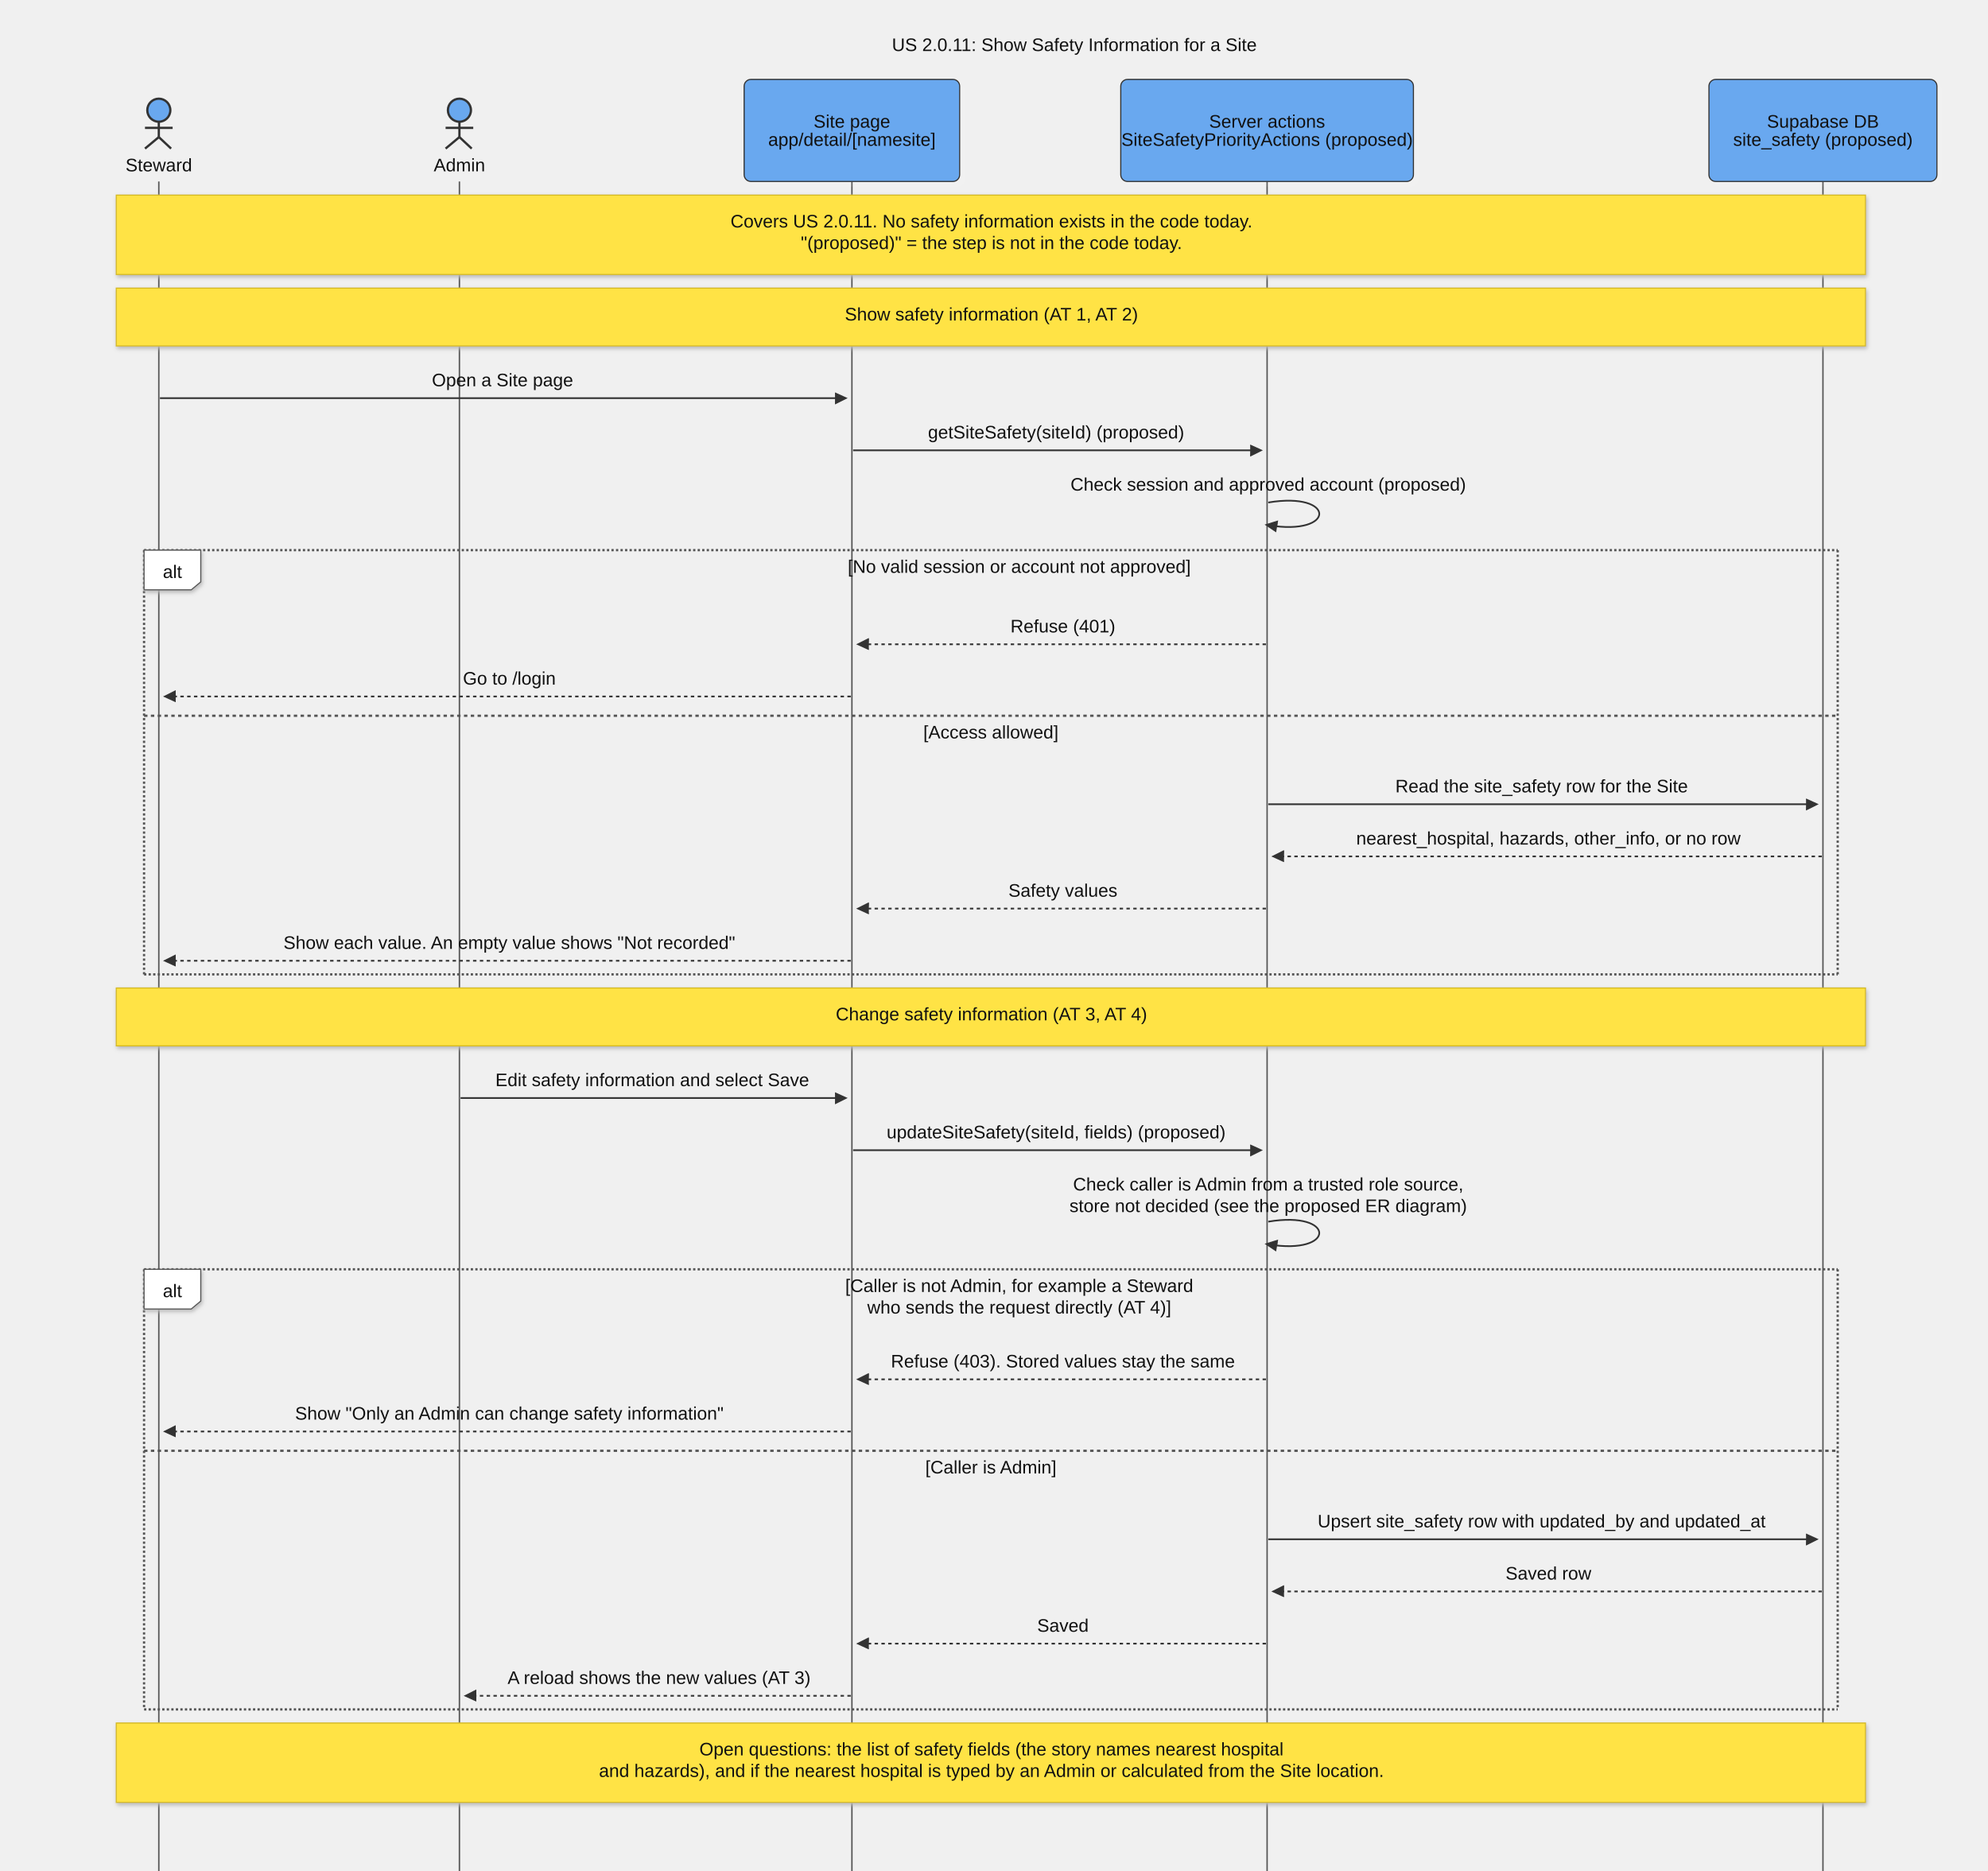
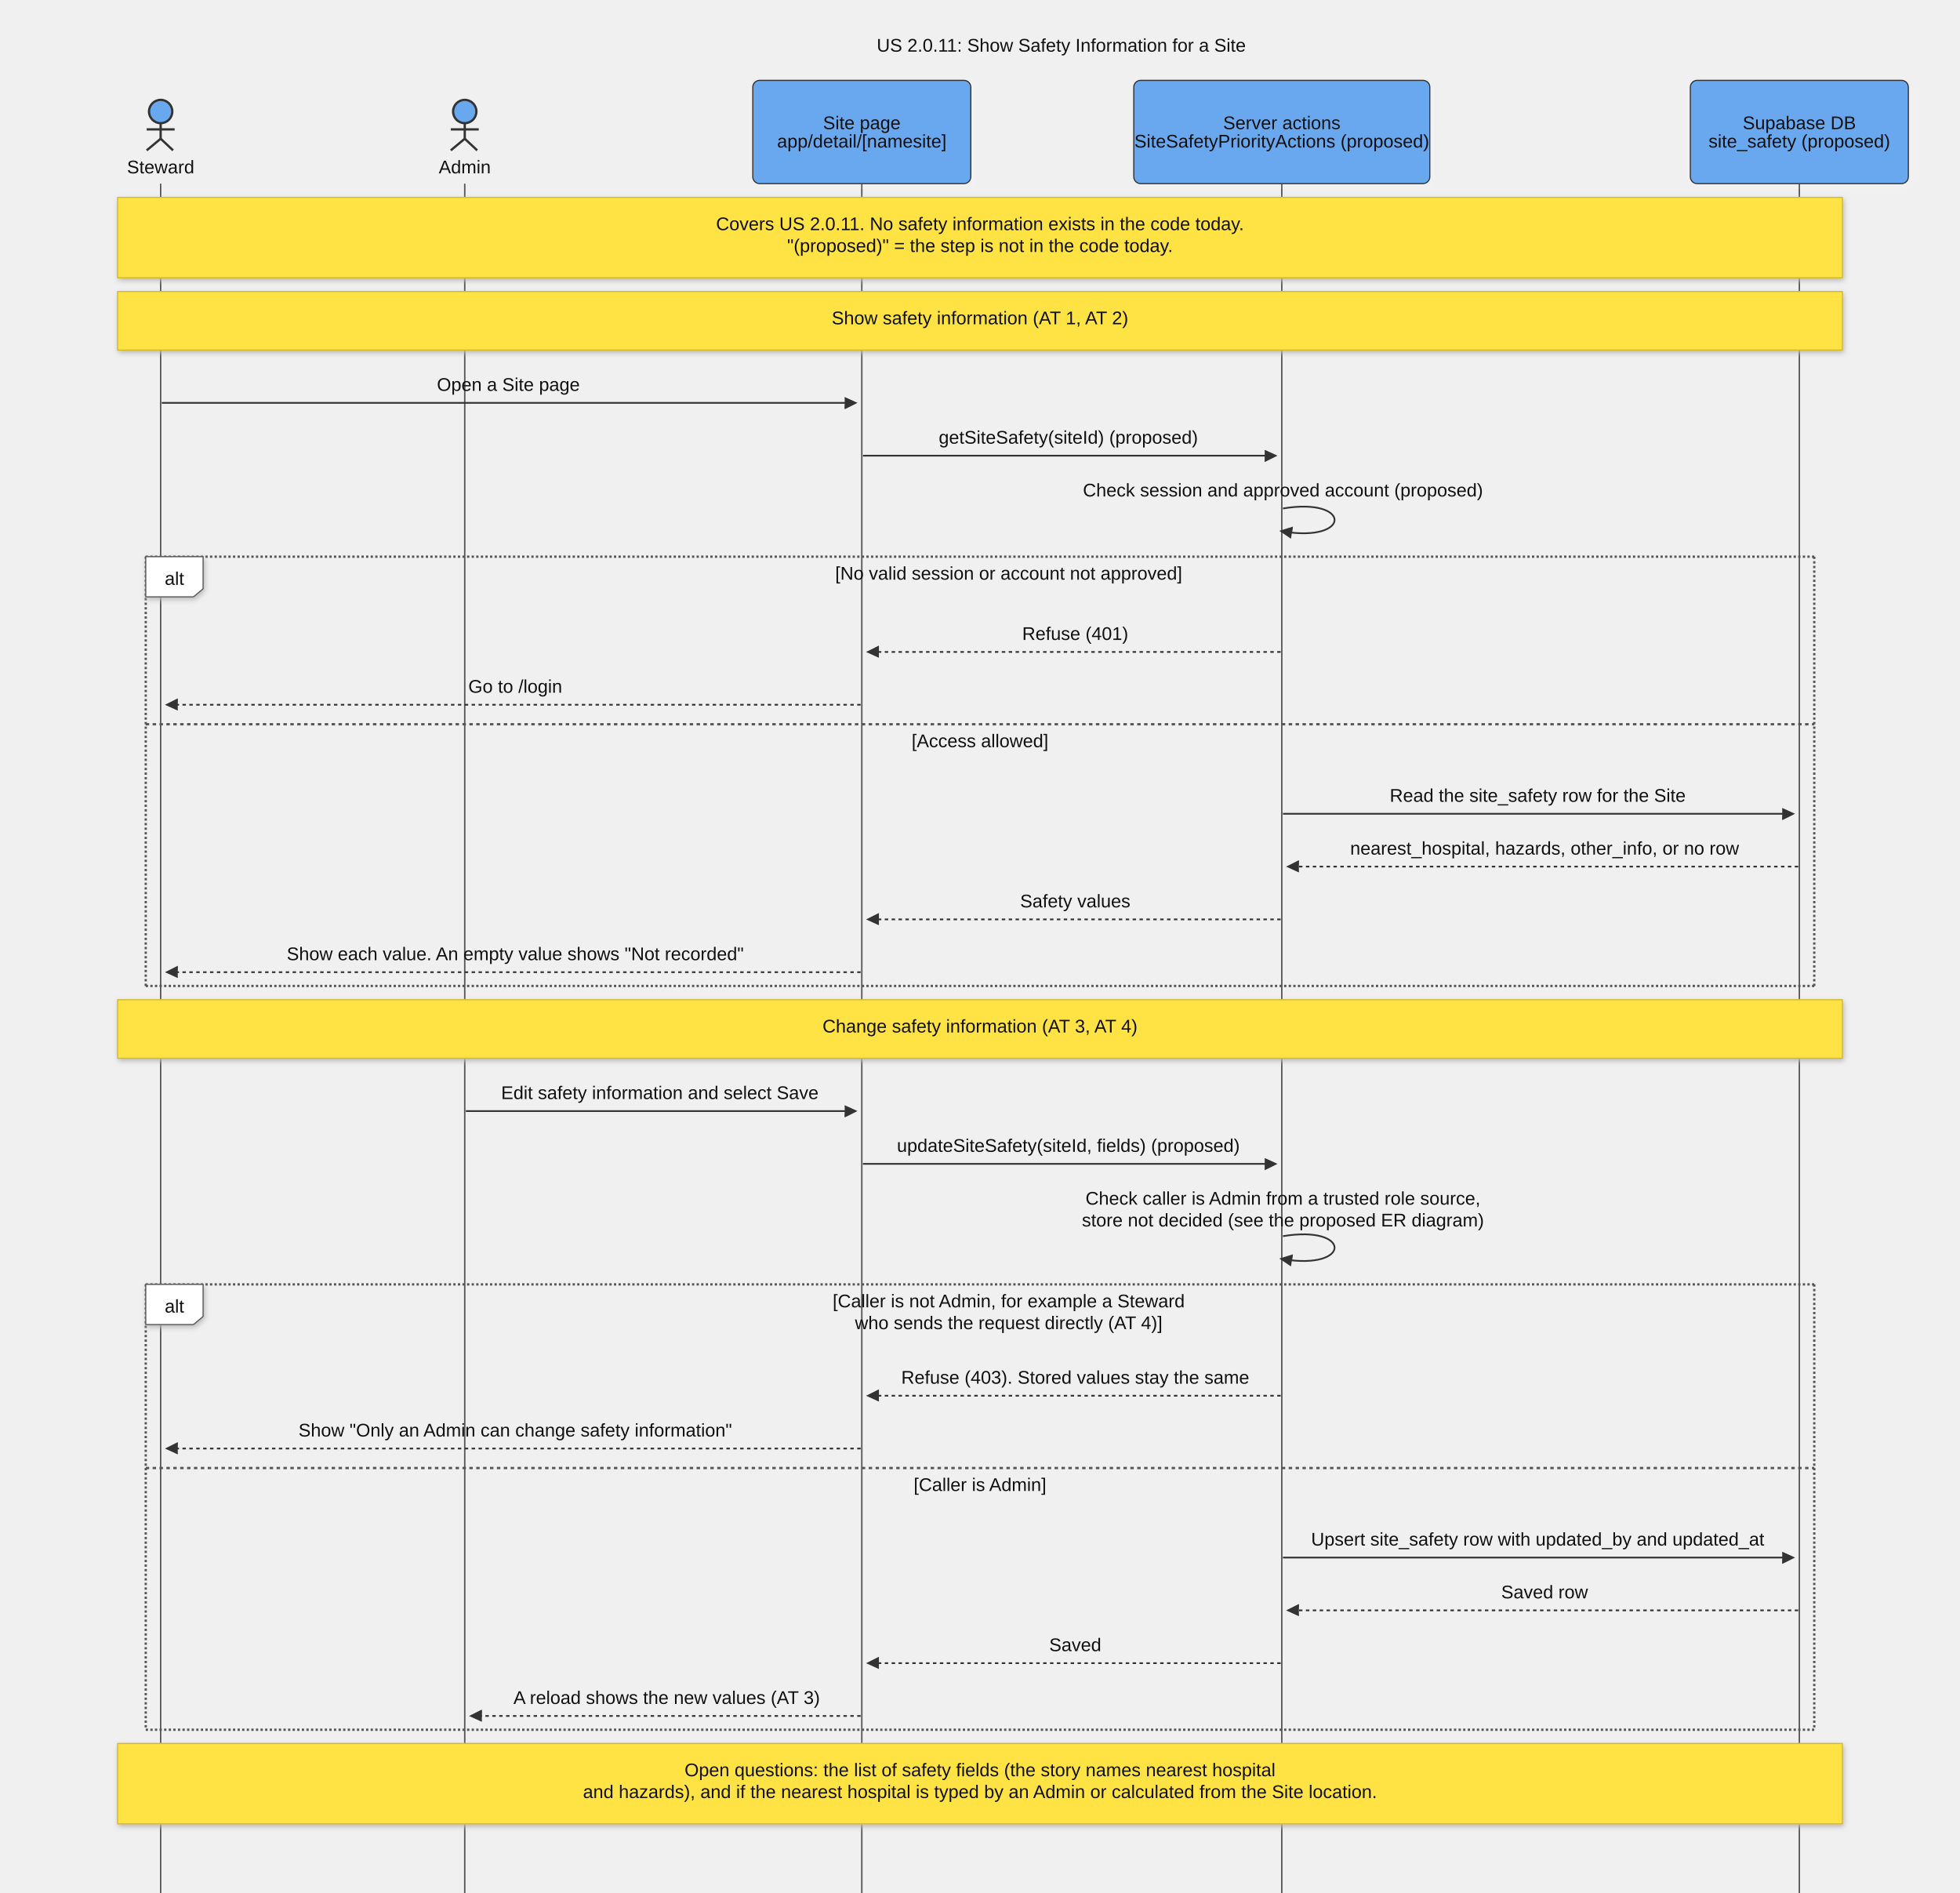
- <svg xmlns="http://www.w3.org/2000/svg" id="my-svg" width="100%" style="max-width: 1752.5px; background-color: white;" viewBox="-45 -70 1752.5 1649" role="graphics-document document" aria-roledescription="sequence">
-   <g>
-     <line id="actor4" x1="1562" y1="90" x2="1562" y2="2000" class="actor-line 200" stroke-width="0.5px" stroke="#999" name="DB" data-et="life-line" data-id="DB" />
+ <svg xmlns="http://www.w3.org/2000/svg" id="my-svg" width="100%" style="max-width: 1708px; background-color: white;" viewBox="-45 -70 1708 1649" role="graphics-document document" aria-roledescription="sequence">
+   <g>
+     <line id="actor4" x1="1523" y1="90" x2="1523" y2="2000" class="actor-line 200" stroke-width="0.5px" stroke="#999" name="DB" data-et="life-line" data-id="DB" />
    <g id="root-4" data-look="neo" data-et="participant" data-type="participant" data-id="DB">
-       <rect x="1461.5" y="0" fill="#eaeaea" stroke="#666" width="201" height="90" name="DB" rx="6" ry="6" class="actor actor-top" data-look="neo" filter="url(#my-svg-drop-shadow)" />
-       <text x="1562" y="45" dominant-baseline="central" alignment-baseline="central" class="actor actor-box" style="text-anchor: middle; font-size: 16px; font-weight: 400;">
-         <tspan x="1562" dy="-8">Supabase DB</tspan>
-       </text>
-       <text x="1562" y="45" dominant-baseline="central" alignment-baseline="central" class="actor actor-box" style="text-anchor: middle; font-size: 16px; font-weight: 400;">
-         <tspan x="1562" dy="8">site_safety (proposed)</tspan>
+       <rect x="1428" y="0" fill="#eaeaea" stroke="#666" width="190" height="90" name="DB" rx="6" ry="6" class="actor actor-top" data-look="neo" filter="url(#my-svg-drop-shadow)" />
+       <text x="1523" y="45" dominant-baseline="central" alignment-baseline="central" class="actor actor-box" style="text-anchor: middle; font-size: 16px; font-weight: 400;">
+         <tspan x="1523" dy="-8">Supabase DB</tspan>
+       </text>
+       <text x="1523" y="45" dominant-baseline="central" alignment-baseline="central" class="actor actor-box" style="text-anchor: middle; font-size: 16px; font-weight: 400;">
+         <tspan x="1523" dy="8">site_safety (proposed)</tspan>
      </text>
    </g>
  </g>
  <g>
    <line id="actor3" x1="1072" y1="90" x2="1072" y2="2000" class="actor-line 200" stroke-width="0.5px" stroke="#999" name="Server" data-et="life-line" data-id="Server" />
    <g id="root-3" data-look="neo" data-et="participant" data-type="participant" data-id="Server">
      <rect x="943" y="0" fill="#eaeaea" stroke="#666" width="258" height="90" name="Server" rx="6" ry="6" class="actor actor-top" data-look="neo" filter="url(#my-svg-drop-shadow)" />
      <text x="1072" y="45" dominant-baseline="central" alignment-baseline="central" class="actor actor-box" style="text-anchor: middle; font-size: 16px; font-weight: 400;">
        <tspan x="1072" dy="-8">Server actions</tspan>
      </text>
      <text x="1072" y="45" dominant-baseline="central" alignment-baseline="central" class="actor actor-box" style="text-anchor: middle; font-size: 16px; font-weight: 400;">
        <tspan x="1072" dy="8">SiteSafetyPriorityActions (proposed)</tspan>
      </text>
    </g>
  </g>
  <g>
    <line id="actor2" x1="706" y1="90" x2="706" y2="2000" class="actor-line 200" stroke-width="0.5px" stroke="#999" name="Page" data-et="life-line" data-id="Page" />
    <g id="root-2" data-look="neo" data-et="participant" data-type="participant" data-id="Page">
      <rect x="611" y="0" fill="#eaeaea" stroke="#666" width="190" height="90" name="Page" rx="6" ry="6" class="actor actor-top" data-look="neo" filter="url(#my-svg-drop-shadow)" />
      <text x="706" y="45" dominant-baseline="central" alignment-baseline="central" class="actor actor-box" style="text-anchor: middle; font-size: 16px; font-weight: 400;">
        <tspan x="706" dy="-8">Site page</tspan>
      </text>
      <text x="706" y="45" dominant-baseline="central" alignment-baseline="central" class="actor actor-box" style="text-anchor: middle; font-size: 16px; font-weight: 400;">
        <tspan x="706" dy="8">app/detail/[namesite]</tspan>
      </text>
    </g>
  </g>
  <g>
    <line id="actor1" x1="360" y1="90" x2="360" y2="2000" class="actor-line 200" stroke-width="0.5px" stroke="#999" name="Admin" data-et="life-line" data-id="Admin" />
  </g>
  <g>
    <line id="actor0" x1="95" y1="90" x2="95" y2="2000" class="actor-line 200" stroke-width="0.5px" stroke="#999" name="Steward" data-et="life-line" data-id="Steward" />
  </g>
  <style>#my-svg{font-family:"trebuchet ms",verdana,arial,sans-serif;font-size:16px;fill:#111111;}@keyframes edge-animation-frame{from{stroke-dashoffset:0;}}@keyframes dash{to{stroke-dashoffset:0;}}#my-svg .edge-animation-slow{stroke-dasharray:9,5!important;stroke-dashoffset:900;animation:dash 50s linear infinite;stroke-linecap:round;}#my-svg .edge-animation-fast{stroke-dasharray:9,5!important;stroke-dashoffset:900;animation:dash 20s linear infinite;stroke-linecap:round;}#my-svg .error-icon{fill:hsl(31.791, 80.723%, 72.451%);}#my-svg .error-text{fill:rgb(13.542, 66.864, 126.958);stroke:rgb(13.542, 66.864, 126.958);}#my-svg .edge-thickness-normal{stroke-width:1px;}#my-svg .edge-thickness-thick{stroke-width:3.5px;}#my-svg .edge-pattern-solid{stroke-dasharray:0;}#my-svg .edge-thickness-invisible{stroke-width:0;fill:none;}#my-svg .edge-pattern-dashed{stroke-dasharray:3;}#my-svg .edge-pattern-dotted{stroke-dasharray:2;}#my-svg .marker{fill:#000000;stroke:#000000;}#my-svg .marker.cross{stroke:#000000;}#my-svg svg{font-family:"trebuchet ms",verdana,arial,sans-serif;font-size:16px;}#my-svg p{margin:0;}#my-svg .actor{stroke:#333333;fill:#69a8ef;stroke-width:1;}#my-svg rect.actor.outer-path[data-look="neo"]{filter:drop-shadow( 1px 2px 2px rgba(185,185,185,1));}#my-svg rect.note[data-look="neo"]{stroke:#d4ba24;fill:#ffe344;filter:drop-shadow( 1px 2px 2px rgba(185,185,185,1));}#my-svg text.actor&gt;tspan{fill:#111111;stroke:none;}#my-svg .actor-line{stroke:#555555;}#my-svg .innerArc{stroke-width:1.5;stroke-dasharray:none;}#my-svg .messageLine0{stroke-width:1.5;stroke-dasharray:none;stroke:#333333;}#my-svg .messageLine1{stroke-width:1.5;stroke-dasharray:2,2;stroke:#333333;}#my-svg [id$="-arrowhead"] path{fill:#333333;stroke:#333333;}#my-svg .sequenceNumber{fill:#ffffff;}#my-svg [id$="-sequencenumber"]{fill:#333333;}#my-svg [id$="-crosshead"] path{fill:#333333;stroke:#333333;}#my-svg .messageText{fill:#111111;stroke:none;}#my-svg .labelBox{stroke:#555555;fill:#ffffff;filter:drop-shadow( 1px 2px 2px rgba(185,185,185,1));}#my-svg .labelText,#my-svg .labelText&gt;tspan{fill:#111111;stroke:none;}#my-svg .loopText,#my-svg .loopText&gt;tspan{fill:#111111;stroke:none;}#my-svg .sectionTitle,#my-svg .sectionTitle&gt;tspan{fill:#111111;stroke:none;}#my-svg .loopLine{stroke-width:2px;stroke-dasharray:2,2;stroke:#555555;fill:#555555;}#my-svg .note{stroke:#d4ba24;fill:#ffe344;}#my-svg .noteText,#my-svg .noteText&gt;tspan{fill:#111111;stroke:none;}#my-svg .activation0{fill:#cdd3db;stroke:#cdd3db;}#my-svg .activation1{fill:#cdd3db;stroke:#cdd3db;}#my-svg .activation2{fill:#cdd3db;stroke:#cdd3db;}#my-svg .actorPopupMenu{position:absolute;}#my-svg .actorPopupMenuPanel{position:absolute;fill:#69a8ef;box-shadow:0px 8px 16px 0px rgba(0,0,0,0.2);filter:drop-shadow(3px 5px 2px rgb(0 0 0 / 0.4));}#my-svg .actor-man circle,#my-svg line{fill:#69a8ef;stroke-width:2px;}#my-svg g rect.rect{filter:drop-shadow( 1px 2px 2px rgba(185,185,185,1));stroke:#333333;}#my-svg .node .neo-node{stroke:#333333;}#my-svg [data-look="neo"].node rect,#my-svg [data-look="neo"].cluster rect,#my-svg [data-look="neo"].node polygon{stroke:url(#my-svg-gradient);filter:drop-shadow( 1px 2px 2px rgba(185,185,185,1));}#my-svg [data-look="neo"].swimlane.cluster rect{filter:none;}#my-svg [data-look="neo"].node path{stroke:url(#my-svg-gradient);stroke-width:1px;}#my-svg [data-look="neo"].node .outer-path{filter:drop-shadow( 1px 2px 2px rgba(185,185,185,1));}#my-svg [data-look="neo"].node .neo-line path{stroke:#333333;filter:none;}#my-svg [data-look="neo"].node circle{stroke:url(#my-svg-gradient);filter:drop-shadow( 1px 2px 2px rgba(185,185,185,1));}#my-svg [data-look="neo"].node circle .state-start{fill:#000000;}#my-svg [data-look="neo"].icon-shape .icon{fill:url(#my-svg-gradient);filter:drop-shadow( 1px 2px 2px rgba(185,185,185,1));}#my-svg [data-look="neo"].icon-shape .icon-neo path{stroke:url(#my-svg-gradient);filter:drop-shadow( 1px 2px 2px rgba(185,185,185,1));}#my-svg .actor-line{stroke-dasharray:10,10!important;stroke-width:1.25px!important;}#my-svg :root{--mermaid-font-family:"trebuchet ms",verdana,arial,sans-serif;}</style>
  <g />
  <defs>
    <symbol id="my-svg-computer" width="24" height="24">
      <path transform="scale(.5)" d="M2 2v13h20v-13h-20zm18 11h-16v-9h16v9zm-10.228 6l.466-1h3.524l.467 1h-4.457zm14.228 3h-24l2-6h2.104l-1.33 4h18.45l-1.297-4h2.073l2 6zm-5-10h-14v-7h14v7z" />
    </symbol>
  </defs>
  <defs>
    <symbol id="my-svg-database" fill-rule="evenodd" clip-rule="evenodd">
      <path transform="scale(.5)" d="M12.258.001l.256.004.255.005.253.008.251.01.249.012.247.015.246.016.242.019.241.02.239.023.236.024.233.027.231.028.229.031.225.032.223.034.22.036.217.038.214.04.211.041.208.043.205.045.201.046.198.048.194.05.191.051.187.053.183.054.18.056.175.057.172.059.168.06.163.061.16.063.155.064.15.066.074.033.073.033.071.034.07.034.069.035.068.035.067.035.066.035.064.036.064.036.062.036.06.036.06.037.058.037.058.037.055.038.055.038.053.038.052.038.051.039.05.039.048.039.047.039.045.04.044.04.043.04.041.04.04.041.039.041.037.041.036.041.034.041.033.042.032.042.03.042.029.042.027.042.026.043.024.043.023.043.021.043.02.043.018.044.017.043.015.044.013.044.012.044.011.045.009.044.007.045.006.045.004.045.002.045.001.045v17l-.001.045-.002.045-.004.045-.006.045-.007.045-.009.044-.011.045-.012.044-.013.044-.015.044-.017.043-.018.044-.02.043-.021.043-.023.043-.024.043-.026.043-.027.042-.029.042-.03.042-.032.042-.033.042-.034.041-.036.041-.037.041-.039.041-.04.041-.041.04-.043.04-.044.04-.045.04-.047.039-.048.039-.05.039-.051.039-.052.038-.053.038-.055.038-.055.038-.058.037-.058.037-.06.037-.06.036-.062.036-.064.036-.064.036-.066.035-.067.035-.068.035-.069.035-.07.034-.071.034-.073.033-.074.033-.15.066-.155.064-.16.063-.163.061-.168.06-.172.059-.175.057-.18.056-.183.054-.187.053-.191.051-.194.05-.198.048-.201.046-.205.045-.208.043-.211.041-.214.04-.217.038-.22.036-.223.034-.225.032-.229.031-.231.028-.233.027-.236.024-.239.023-.241.02-.242.019-.246.016-.247.015-.249.012-.251.01-.253.008-.255.005-.256.004-.258.001-.258-.001-.256-.004-.255-.005-.253-.008-.251-.01-.249-.012-.247-.015-.245-.016-.243-.019-.241-.02-.238-.023-.236-.024-.234-.027-.231-.028-.228-.031-.226-.032-.223-.034-.22-.036-.217-.038-.214-.04-.211-.041-.208-.043-.204-.045-.201-.046-.198-.048-.195-.05-.19-.051-.187-.053-.184-.054-.179-.056-.176-.057-.172-.059-.167-.06-.164-.061-.159-.063-.155-.064-.151-.066-.074-.033-.072-.033-.072-.034-.07-.034-.069-.035-.068-.035-.067-.035-.066-.035-.064-.036-.063-.036-.062-.036-.061-.036-.06-.037-.058-.037-.057-.037-.056-.038-.055-.038-.053-.038-.052-.038-.051-.039-.049-.039-.049-.039-.046-.039-.046-.04-.044-.04-.043-.04-.041-.04-.04-.041-.039-.041-.037-.041-.036-.041-.034-.041-.033-.042-.032-.042-.03-.042-.029-.042-.027-.042-.026-.043-.024-.043-.023-.043-.021-.043-.02-.043-.018-.044-.017-.043-.015-.044-.013-.044-.012-.044-.011-.045-.009-.044-.007-.045-.006-.045-.004-.045-.002-.045-.001-.045v-17l.001-.045.002-.045.004-.045.006-.045.007-.045.009-.044.011-.045.012-.044.013-.044.015-.044.017-.043.018-.044.02-.043.021-.043.023-.043.024-.043.026-.043.027-.042.029-.042.03-.042.032-.042.033-.042.034-.041.036-.041.037-.041.039-.041.04-.041.041-.04.043-.04.044-.04.046-.04.046-.039.049-.039.049-.039.051-.039.052-.038.053-.038.055-.038.056-.038.057-.037.058-.037.06-.037.061-.036.062-.036.063-.036.064-.036.066-.035.067-.035.068-.035.069-.035.07-.034.072-.034.072-.033.074-.033.151-.066.155-.064.159-.063.164-.061.167-.06.172-.059.176-.057.179-.056.184-.054.187-.053.19-.051.195-.05.198-.048.201-.046.204-.045.208-.043.211-.041.214-.04.217-.038.22-.036.223-.034.226-.032.228-.031.231-.028.234-.027.236-.024.238-.023.241-.02.243-.019.245-.016.247-.015.249-.012.251-.01.253-.008.255-.005.256-.004.258-.001.258.001zm-9.258 20.499v.01l.001.021.003.021.004.022.005.021.006.022.007.022.009.023.01.022.011.023.012.023.013.023.015.023.016.024.017.023.018.024.019.024.021.024.022.025.023.024.024.025.052.049.056.05.061.051.066.051.07.051.075.051.079.052.084.052.088.052.092.052.097.052.102.051.105.052.11.052.114.051.119.051.123.051.127.05.131.05.135.05.139.048.144.049.147.047.152.047.155.047.16.045.163.045.167.043.171.043.176.041.178.041.183.039.187.039.19.037.194.035.197.035.202.033.204.031.209.03.212.029.216.027.219.025.222.024.226.021.23.02.233.018.236.016.24.015.243.012.246.01.249.008.253.005.256.004.259.001.26-.001.257-.004.254-.005.25-.008.247-.011.244-.012.241-.014.237-.016.233-.018.231-.021.226-.021.224-.024.22-.026.216-.027.212-.028.21-.031.205-.031.202-.034.198-.034.194-.036.191-.037.187-.039.183-.04.179-.04.175-.042.172-.043.168-.044.163-.045.16-.046.155-.046.152-.047.148-.048.143-.049.139-.049.136-.05.131-.05.126-.05.123-.051.118-.052.114-.051.11-.052.106-.052.101-.052.096-.052.092-.052.088-.053.083-.051.079-.052.074-.052.07-.051.065-.051.06-.051.056-.05.051-.05.023-.024.023-.025.021-.024.02-.024.019-.024.018-.024.017-.024.015-.023.014-.024.013-.023.012-.023.01-.023.01-.022.008-.022.006-.022.006-.022.004-.022.004-.021.001-.021.001-.021v-4.127l-.077.055-.08.053-.083.054-.085.053-.087.052-.09.052-.093.051-.095.05-.097.05-.1.049-.102.049-.105.048-.106.047-.109.047-.111.046-.114.045-.115.045-.118.044-.12.043-.122.042-.124.042-.126.041-.128.04-.13.04-.132.038-.134.038-.135.037-.138.037-.139.035-.142.035-.143.034-.144.033-.147.032-.148.031-.15.03-.151.03-.153.029-.154.027-.156.027-.158.026-.159.025-.161.024-.162.023-.163.022-.165.021-.166.02-.167.019-.169.018-.169.017-.171.016-.173.015-.173.014-.175.013-.175.012-.177.011-.178.01-.179.008-.179.008-.181.006-.182.005-.182.004-.184.003-.184.002h-.37l-.184-.002-.184-.003-.182-.004-.182-.005-.181-.006-.179-.008-.179-.008-.178-.01-.176-.011-.176-.012-.175-.013-.173-.014-.172-.015-.171-.016-.17-.017-.169-.018-.167-.019-.166-.02-.165-.021-.163-.022-.162-.023-.161-.024-.159-.025-.157-.026-.156-.027-.155-.027-.153-.029-.151-.03-.15-.03-.148-.031-.146-.032-.145-.033-.143-.034-.141-.035-.14-.035-.137-.037-.136-.037-.134-.038-.132-.038-.13-.04-.128-.04-.126-.041-.124-.042-.122-.042-.12-.044-.117-.043-.116-.045-.113-.045-.112-.046-.109-.047-.106-.047-.105-.048-.102-.049-.1-.049-.097-.05-.095-.05-.093-.052-.09-.051-.087-.052-.085-.053-.083-.054-.08-.054-.077-.054v4.127zm0-5.654v.011l.001.021.003.021.004.021.005.022.006.022.007.022.009.022.01.022.011.023.012.023.013.023.015.024.016.023.017.024.018.024.019.024.021.024.022.024.023.025.024.024.052.05.056.05.061.05.066.051.07.051.075.052.079.051.084.052.088.052.092.052.097.052.102.052.105.052.11.051.114.051.119.052.123.05.127.051.131.05.135.049.139.049.144.048.147.048.152.047.155.046.16.045.163.045.167.044.171.042.176.042.178.04.183.04.187.038.19.037.194.036.197.034.202.033.204.032.209.03.212.028.216.027.219.025.222.024.226.022.23.02.233.018.236.016.24.014.243.012.246.01.249.008.253.006.256.003.259.001.26-.001.257-.003.254-.006.25-.008.247-.01.244-.012.241-.015.237-.016.233-.018.231-.02.226-.022.224-.024.22-.025.216-.027.212-.029.21-.03.205-.032.202-.033.198-.035.194-.036.191-.037.187-.039.183-.039.179-.041.175-.042.172-.043.168-.044.163-.045.16-.045.155-.047.152-.047.148-.048.143-.048.139-.05.136-.049.131-.05.126-.051.123-.051.118-.051.114-.052.11-.052.106-.052.101-.052.096-.052.092-.052.088-.052.083-.052.079-.052.074-.051.07-.052.065-.051.06-.05.056-.051.051-.049.023-.025.023-.024.021-.025.02-.024.019-.024.018-.024.017-.024.015-.023.014-.023.013-.024.012-.022.01-.023.01-.023.008-.022.006-.022.006-.022.004-.021.004-.022.001-.021.001-.021v-4.139l-.077.054-.08.054-.083.054-.085.052-.087.053-.09.051-.093.051-.095.051-.097.05-.1.049-.102.049-.105.048-.106.047-.109.047-.111.046-.114.045-.115.044-.118.044-.12.044-.122.042-.124.042-.126.041-.128.04-.13.039-.132.039-.134.038-.135.037-.138.036-.139.036-.142.035-.143.033-.144.033-.147.033-.148.031-.15.03-.151.03-.153.028-.154.028-.156.027-.158.026-.159.025-.161.024-.162.023-.163.022-.165.021-.166.02-.167.019-.169.018-.169.017-.171.016-.173.015-.173.014-.175.013-.175.012-.177.011-.178.009-.179.009-.179.007-.181.007-.182.005-.182.004-.184.003-.184.002h-.37l-.184-.002-.184-.003-.182-.004-.182-.005-.181-.007-.179-.007-.179-.009-.178-.009-.176-.011-.176-.012-.175-.013-.173-.014-.172-.015-.171-.016-.17-.017-.169-.018-.167-.019-.166-.02-.165-.021-.163-.022-.162-.023-.161-.024-.159-.025-.157-.026-.156-.027-.155-.028-.153-.028-.151-.03-.15-.03-.148-.031-.146-.033-.145-.033-.143-.033-.141-.035-.14-.036-.137-.036-.136-.037-.134-.038-.132-.039-.13-.039-.128-.04-.126-.041-.124-.042-.122-.043-.12-.043-.117-.044-.116-.044-.113-.046-.112-.046-.109-.046-.106-.047-.105-.048-.102-.049-.1-.049-.097-.05-.095-.051-.093-.051-.09-.051-.087-.053-.085-.052-.083-.054-.08-.054-.077-.054v4.139zm0-5.666v.011l.001.02.003.022.004.021.005.022.006.021.007.022.009.023.01.022.011.023.012.023.013.023.015.023.016.024.017.024.018.023.019.024.021.025.022.024.023.024.024.025.052.05.056.05.061.05.066.051.07.051.075.052.079.051.084.052.088.052.092.052.097.052.102.052.105.051.11.052.114.051.119.051.123.051.127.05.131.05.135.05.139.049.144.048.147.048.152.047.155.046.16.045.163.045.167.043.171.043.176.042.178.04.183.04.187.038.19.037.194.036.197.034.202.033.204.032.209.03.212.028.216.027.219.025.222.024.226.021.23.02.233.018.236.017.24.014.243.012.246.01.249.008.253.006.256.003.259.001.26-.001.257-.003.254-.006.25-.008.247-.01.244-.013.241-.014.237-.016.233-.018.231-.02.226-.022.224-.024.22-.025.216-.027.212-.029.21-.03.205-.032.202-.033.198-.035.194-.036.191-.037.187-.039.183-.039.179-.041.175-.042.172-.043.168-.044.163-.045.16-.045.155-.047.152-.047.148-.048.143-.049.139-.049.136-.049.131-.051.126-.05.123-.051.118-.052.114-.051.11-.052.106-.052.101-.052.096-.052.092-.052.088-.052.083-.052.079-.052.074-.052.07-.051.065-.051.06-.051.056-.05.051-.049.023-.025.023-.025.021-.024.02-.024.019-.024.018-.024.017-.024.015-.023.014-.024.013-.023.012-.023.01-.022.01-.023.008-.022.006-.022.006-.022.004-.022.004-.021.001-.021.001-.021v-4.153l-.077.054-.08.054-.083.053-.085.053-.087.053-.09.051-.093.051-.095.051-.097.05-.1.049-.102.048-.105.048-.106.048-.109.046-.111.046-.114.046-.115.044-.118.044-.12.043-.122.043-.124.042-.126.041-.128.04-.13.039-.132.039-.134.038-.135.037-.138.036-.139.036-.142.034-.143.034-.144.033-.147.032-.148.032-.15.03-.151.03-.153.028-.154.028-.156.027-.158.026-.159.024-.161.024-.162.023-.163.023-.165.021-.166.02-.167.019-.169.018-.169.017-.171.016-.173.015-.173.014-.175.013-.175.012-.177.01-.178.01-.179.009-.179.007-.181.006-.182.006-.182.004-.184.003-.184.001-.185.001-.185-.001-.184-.001-.184-.003-.182-.004-.182-.006-.181-.006-.179-.007-.179-.009-.178-.01-.176-.01-.176-.012-.175-.013-.173-.014-.172-.015-.171-.016-.17-.017-.169-.018-.167-.019-.166-.02-.165-.021-.163-.023-.162-.023-.161-.024-.159-.024-.157-.026-.156-.027-.155-.028-.153-.028-.151-.03-.15-.03-.148-.032-.146-.032-.145-.033-.143-.034-.141-.034-.14-.036-.137-.036-.136-.037-.134-.038-.132-.039-.13-.039-.128-.041-.126-.041-.124-.041-.122-.043-.12-.043-.117-.044-.116-.044-.113-.046-.112-.046-.109-.046-.106-.048-.105-.048-.102-.048-.1-.05-.097-.049-.095-.051-.093-.051-.09-.052-.087-.052-.085-.053-.083-.053-.08-.054-.077-.054v4.153zm8.74-8.179l-.257.004-.254.005-.25.008-.247.011-.244.012-.241.014-.237.016-.233.018-.231.021-.226.022-.224.023-.22.026-.216.027-.212.028-.21.031-.205.032-.202.033-.198.034-.194.036-.191.038-.187.038-.183.04-.179.041-.175.042-.172.043-.168.043-.163.045-.16.046-.155.046-.152.048-.148.048-.143.048-.139.049-.136.05-.131.05-.126.051-.123.051-.118.051-.114.052-.11.052-.106.052-.101.052-.096.052-.092.052-.088.052-.083.052-.079.052-.074.051-.07.052-.065.051-.06.05-.056.05-.051.05-.023.025-.023.024-.021.024-.02.025-.019.024-.018.024-.017.023-.015.024-.014.023-.013.023-.012.023-.01.023-.01.022-.008.022-.006.023-.006.021-.004.022-.004.021-.001.021-.001.021.001.021.001.021.004.021.004.022.006.021.006.023.008.022.01.022.01.023.012.023.013.023.014.023.015.024.017.023.018.024.019.024.02.025.021.024.023.024.023.025.051.05.056.05.06.05.065.051.07.052.074.051.079.052.083.052.088.052.092.052.096.052.101.052.106.052.11.052.114.052.118.051.123.051.126.051.131.05.136.05.139.049.143.048.148.048.152.048.155.046.16.046.163.045.168.043.172.043.175.042.179.041.183.04.187.038.191.038.194.036.198.034.202.033.205.032.21.031.212.028.216.027.22.026.224.023.226.022.231.021.233.018.237.016.241.014.244.012.247.011.25.008.254.005.257.004.26.001.26-.001.257-.004.254-.005.25-.008.247-.011.244-.012.241-.014.237-.016.233-.018.231-.021.226-.022.224-.023.22-.026.216-.027.212-.028.21-.031.205-.032.202-.033.198-.034.194-.036.191-.038.187-.038.183-.04.179-.041.175-.042.172-.043.168-.043.163-.045.16-.046.155-.046.152-.048.148-.048.143-.048.139-.049.136-.05.131-.05.126-.051.123-.051.118-.051.114-.052.11-.052.106-.052.101-.052.096-.052.092-.052.088-.052.083-.052.079-.052.074-.051.07-.052.065-.051.06-.05.056-.05.051-.05.023-.025.023-.024.021-.024.02-.025.019-.024.018-.024.017-.023.015-.024.014-.023.013-.023.012-.023.01-.023.01-.022.008-.022.006-.023.006-.021.004-.022.004-.021.001-.021.001-.021-.001-.021-.001-.021-.004-.021-.004-.022-.006-.021-.006-.023-.008-.022-.01-.022-.01-.023-.012-.023-.013-.023-.014-.023-.015-.024-.017-.023-.018-.024-.019-.024-.02-.025-.021-.024-.023-.024-.023-.025-.051-.05-.056-.05-.06-.05-.065-.051-.07-.052-.074-.051-.079-.052-.083-.052-.088-.052-.092-.052-.096-.052-.101-.052-.106-.052-.11-.052-.114-.052-.118-.051-.123-.051-.126-.051-.131-.05-.136-.05-.139-.049-.143-.048-.148-.048-.152-.048-.155-.046-.16-.046-.163-.045-.168-.043-.172-.043-.175-.042-.179-.041-.183-.04-.187-.038-.191-.038-.194-.036-.198-.034-.202-.033-.205-.032-.21-.031-.212-.028-.216-.027-.22-.026-.224-.023-.226-.022-.231-.021-.233-.018-.237-.016-.241-.014-.244-.012-.247-.011-.25-.008-.254-.005-.257-.004-.26-.001-.26.001z" />
    </symbol>
  </defs>
  <defs>
    <symbol id="my-svg-clock" width="24" height="24">
      <path transform="scale(.5)" d="M12 2c5.514 0 10 4.486 10 10s-4.486 10-10 10-10-4.486-10-10 4.486-10 10-10zm0-2c-6.627 0-12 5.373-12 12s5.373 12 12 12 12-5.373 12-12-5.373-12-12-12zm5.848 12.459c.202.038.202.333.001.372-1.907.361-6.045 1.111-6.547 1.111-.719 0-1.301-.582-1.301-1.301 0-.512.77-5.447 1.125-7.445.034-.192.312-.181.343.014l.985 6.238 5.394 1.011z" />
    </symbol>
  </defs>
  <defs>
    <marker id="my-svg-arrowhead" refX="7.9" refY="5" markerUnits="userSpaceOnUse" markerWidth="12" markerHeight="12" orient="auto-start-reverse">
      <path d="M -1 0 L 10 5 L 0 10 z" />
    </marker>
  </defs>
  <defs>
    <marker id="my-svg-crosshead" markerWidth="15" markerHeight="8" orient="auto" refX="4" refY="4.5">
      <path fill="none" stroke="#000000" stroke-width="1pt" d="M 1,2 L 6,7 M 6,2 L 1,7" style="stroke-dasharray: 0, 0;" />
    </marker>
  </defs>
  <defs>
    <marker id="my-svg-filled-head" refX="15.5" refY="7" markerWidth="20" markerHeight="28" orient="auto">
      <path d="M 18,7 L9,13 L14,7 L9,1 Z" />
    </marker>
  </defs>
  <defs>
    <marker id="my-svg-sequencenumber" refX="15" refY="15" markerWidth="60" markerHeight="40" orient="auto">
      <circle cx="15" cy="15" r="6" />
    </marker>
  </defs>
  <defs>
    <marker id="my-svg-solidTopArrowHead" refX="7.9" refY="7.25" markerUnits="userSpaceOnUse" markerWidth="12" markerHeight="12" orient="auto-start-reverse">
      <path d="M 0 0 L 10 8 L 0 8 z" />
    </marker>
  </defs>
  <defs>
    <marker id="my-svg-solidBottomArrowHead" refX="7.9" refY="0.75" markerUnits="userSpaceOnUse" markerWidth="12" markerHeight="12" orient="auto-start-reverse">
      <path d="M 0 0 L 10 0 L 0 8 z" />
    </marker>
  </defs>
  <defs>
    <marker id="my-svg-stickTopArrowHead" refX="7.5" refY="7" markerUnits="userSpaceOnUse" markerWidth="12" markerHeight="12" orient="auto-start-reverse">
      <path d="M 0 0 L 7 7" stroke="black" stroke-width="1.5" fill="none" />
    </marker>
  </defs>
  <defs>
    <marker id="my-svg-stickBottomArrowHead" refX="7.5" refY="0" markerUnits="userSpaceOnUse" markerWidth="12" markerHeight="12" orient="auto-start-reverse">
      <path d="M 0 7 L 7 0" stroke="black" stroke-width="1.5" fill="none" />
    </marker>
  </defs>
  <defs>
    <filter id="my-svg-drop-shadow" height="130%" width="130%">
      <feDropShadow dx="4" dy="4" stdDeviation="0" flood-opacity="0.06" flood-color="#FFFFFF" />
    </filter>
  </defs>
  <g data-et="note" data-id="i1">
-     <rect x="57.5" y="102" fill="#EDF2AE" stroke="#666" width="1542" height="70" class="note" data-look="neo" />
-     <text x="829" y="110" text-anchor="middle" dominant-baseline="middle" alignment-baseline="middle" class="noteText" dy="1em" style="font-size: 16px; font-weight: 400;">
-       <tspan x="829">Covers US 2.0.11. No safety information exists in the code today.</tspan>
-     </text>
-     <text x="829" y="129" text-anchor="middle" dominant-baseline="middle" alignment-baseline="middle" class="noteText" dy="1em" style="font-size: 16px; font-weight: 400;">
-       <tspan x="829">"(proposed)" = the step is not in the code today.</tspan>
+     <rect x="57.5" y="102" fill="#EDF2AE" stroke="#666" width="1503" height="70" class="note" data-look="neo" />
+     <text x="809" y="110" text-anchor="middle" dominant-baseline="middle" alignment-baseline="middle" class="noteText" dy="1em" style="font-size: 16px; font-weight: 400;">
+       <tspan x="809">Covers US 2.0.11. No safety information exists in the code today.</tspan>
+     </text>
+     <text x="809" y="129" text-anchor="middle" dominant-baseline="middle" alignment-baseline="middle" class="noteText" dy="1em" style="font-size: 16px; font-weight: 400;">
+       <tspan x="809">"(proposed)" = the step is not in the code today.</tspan>
    </text>
  </g>
  <g data-et="note" data-id="i2">
-     <rect x="57.5" y="184" fill="#EDF2AE" stroke="#666" width="1542" height="51" class="note" data-look="neo" />
-     <text x="829" y="192" text-anchor="middle" dominant-baseline="middle" alignment-baseline="middle" class="noteText" dy="1em" style="font-size: 16px; font-weight: 400;">
-       <tspan x="829">Show safety information (AT 1, AT 2)</tspan>
+     <rect x="57.5" y="184" fill="#EDF2AE" stroke="#666" width="1503" height="51" class="note" data-look="neo" />
+     <text x="809" y="192" text-anchor="middle" dominant-baseline="middle" alignment-baseline="middle" class="noteText" dy="1em" style="font-size: 16px; font-weight: 400;">
+       <tspan x="809">Show safety information (AT 1, AT 2)</tspan>
    </text>
  </g>
  <g data-et="control-structure" data-id="i14">
-     <line x1="82" y1="415" x2="1575" y2="415" class="loopLine" />
-     <line x1="1575" y1="415" x2="1575" y2="789" class="loopLine" />
-     <line x1="82" y1="789" x2="1575" y2="789" class="loopLine" />
+     <line x1="82" y1="415" x2="1536" y2="415" class="loopLine" />
+     <line x1="1536" y1="415" x2="1536" y2="789" class="loopLine" />
+     <line x1="82" y1="789" x2="1536" y2="789" class="loopLine" />
    <line x1="82" y1="415" x2="82" y2="789" class="loopLine" />
-     <line x1="82" y1="561" x2="1575" y2="561" class="loopLine" style="stroke-dasharray: 3, 3;" />
+     <line x1="82" y1="561" x2="1536" y2="561" class="loopLine" style="stroke-dasharray: 3, 3;" />
    <polygon points="82,415 132,415 132,443 123.6,450 82,450" class="labelBox" />
    <text x="107" y="435" text-anchor="middle" dominant-baseline="middle" alignment-baseline="middle" class="labelText" style="font-size: 16px; font-weight: 400;">alt</text>
-     <text x="853.5" y="435" text-anchor="middle" class="loopText" style="font-size: 16px; font-weight: 400;">
-       <tspan x="853.5">[No valid session or account not approved]</tspan>
-     </text>
-     <text x="828.5" y="581" text-anchor="middle" class="sectionTitle" style="font-size: 16px; font-weight: 400;">[Access allowed]</text>
+     <text x="834" y="435" text-anchor="middle" class="loopText" style="font-size: 16px; font-weight: 400;">
+       <tspan x="834">[No valid session or account not approved]</tspan>
+     </text>
+     <text x="809" y="581" text-anchor="middle" class="sectionTitle" style="font-size: 16px; font-weight: 400;">[Access allowed]</text>
  </g>
  <g data-et="note" data-id="i15">
-     <rect x="57.5" y="801" fill="#EDF2AE" stroke="#666" width="1542" height="51" class="note" data-look="neo" />
-     <text x="829" y="809" text-anchor="middle" dominant-baseline="middle" alignment-baseline="middle" class="noteText" dy="1em" style="font-size: 16px; font-weight: 400;">
-       <tspan x="829">Change safety information (AT 3, AT 4)</tspan>
+     <rect x="57.5" y="801" fill="#EDF2AE" stroke="#666" width="1503" height="51" class="note" data-look="neo" />
+     <text x="809" y="809" text-anchor="middle" dominant-baseline="middle" alignment-baseline="middle" class="noteText" dy="1em" style="font-size: 16px; font-weight: 400;">
+       <tspan x="809">Change safety information (AT 3, AT 4)</tspan>
    </text>
  </g>
  <g data-et="control-structure" data-id="i27">
-     <line x1="82" y1="1049" x2="1575" y2="1049" class="loopLine" />
-     <line x1="1575" y1="1049" x2="1575" y2="1437" class="loopLine" />
-     <line x1="82" y1="1437" x2="1575" y2="1437" class="loopLine" />
+     <line x1="82" y1="1049" x2="1536" y2="1049" class="loopLine" />
+     <line x1="1536" y1="1049" x2="1536" y2="1437" class="loopLine" />
+     <line x1="82" y1="1437" x2="1536" y2="1437" class="loopLine" />
    <line x1="82" y1="1049" x2="82" y2="1437" class="loopLine" />
-     <line x1="82" y1="1209" x2="1575" y2="1209" class="loopLine" style="stroke-dasharray: 3, 3;" />
+     <line x1="82" y1="1209" x2="1536" y2="1209" class="loopLine" style="stroke-dasharray: 3, 3;" />
    <polygon points="82,1049 132,1049 132,1077 123.6,1084 82,1084" class="labelBox" />
    <text x="107" y="1069" text-anchor="middle" dominant-baseline="middle" alignment-baseline="middle" class="labelText" style="font-size: 16px; font-weight: 400;">alt</text>
-     <text x="853.5" y="1069" text-anchor="middle" class="loopText" style="font-size: 16px; font-weight: 400;">
-       <tspan x="853.5">[Caller is not Admin, for example a Steward</tspan>
-     </text>
-     <text x="853.5" y="1088" text-anchor="middle" class="loopText" style="font-size: 16px; font-weight: 400;">
-       <tspan x="853.5">who sends the request directly (AT 4)]</tspan>
-     </text>
-     <text x="828.5" y="1229" text-anchor="middle" class="sectionTitle" style="font-size: 16px; font-weight: 400;">[Caller is Admin]</text>
+     <text x="834" y="1069" text-anchor="middle" class="loopText" style="font-size: 16px; font-weight: 400;">
+       <tspan x="834">[Caller is not Admin, for example a Steward</tspan>
+     </text>
+     <text x="834" y="1088" text-anchor="middle" class="loopText" style="font-size: 16px; font-weight: 400;">
+       <tspan x="834">who sends the request directly (AT 4)]</tspan>
+     </text>
+     <text x="809" y="1229" text-anchor="middle" class="sectionTitle" style="font-size: 16px; font-weight: 400;">[Caller is Admin]</text>
  </g>
  <g data-et="note" data-id="i28">
-     <rect x="57.5" y="1449" fill="#EDF2AE" stroke="#666" width="1542" height="70" class="note" data-look="neo" />
-     <text x="829" y="1457" text-anchor="middle" dominant-baseline="middle" alignment-baseline="middle" class="noteText" dy="1em" style="font-size: 16px; font-weight: 400;">
-       <tspan x="829">Open questions: the list of safety fields (the story names nearest hospital</tspan>
-     </text>
-     <text x="829" y="1476" text-anchor="middle" dominant-baseline="middle" alignment-baseline="middle" class="noteText" dy="1em" style="font-size: 16px; font-weight: 400;">
-       <tspan x="829">and hazards), and if the nearest hospital is typed by an Admin or calculated from the Site location.</tspan>
+     <rect x="57.5" y="1449" fill="#EDF2AE" stroke="#666" width="1503" height="70" class="note" data-look="neo" />
+     <text x="809" y="1457" text-anchor="middle" dominant-baseline="middle" alignment-baseline="middle" class="noteText" dy="1em" style="font-size: 16px; font-weight: 400;">
+       <tspan x="809">Open questions: the list of safety fields (the story names nearest hospital</tspan>
+     </text>
+     <text x="809" y="1476" text-anchor="middle" dominant-baseline="middle" alignment-baseline="middle" class="noteText" dy="1em" style="font-size: 16px; font-weight: 400;">
+       <tspan x="809">and hazards), and if the nearest hospital is typed by an Admin or calculated from the Site location.</tspan>
    </text>
  </g>
  <g class="actor-man actor-top" name="Steward" data-et="participant" data-type="actor" data-id="Steward" style="stroke: rgb(51, 51, 51);">
    <line id="actor-man-torso0" x1="95" y1="37.308" x2="95" y2="50.846" />
    <line id="actor-man-arms0" x1="82.815" y1="42.723" x2="107.185" y2="42.723" />
    <line x1="82.815" y1="61" x2="95" y2="50.846" />
    <line x1="95" y1="50.846" x2="105.831" y2="61" />
    <circle cx="95" cy="27.154" r="10.154" width="190" height="90" />
    <text x="95" y="75.5" dominant-baseline="central" alignment-baseline="central" class="actor actor-man" style="text-anchor: middle; font-size: 16px; font-weight: 400;">
      <tspan x="95" dy="0">Steward</tspan>
    </text>
  </g>
  <g class="actor-man actor-top" name="Admin" data-et="participant" data-type="actor" data-id="Admin" style="stroke: rgb(51, 51, 51);">
    <line id="actor-man-torso1" x1="360" y1="37.308" x2="360" y2="50.846" />
    <line id="actor-man-arms1" x1="347.815" y1="42.723" x2="372.185" y2="42.723" />
    <line x1="347.815" y1="61" x2="360" y2="50.846" />
    <line x1="360" y1="50.846" x2="370.831" y2="61" />
    <circle cx="360" cy="27.154" r="10.154" width="190" height="90" />
    <text x="360" y="75.5" dominant-baseline="central" alignment-baseline="central" class="actor actor-man" style="text-anchor: middle; font-size: 16px; font-weight: 400;">
      <tspan x="360" dy="0">Admin</tspan>
    </text>
  </g>
  <text x="398" y="250" text-anchor="middle" dominant-baseline="middle" alignment-baseline="middle" class="messageText" dy="1em" style="font-size: 16px; font-weight: 400;">Open a Site page</text>
  <line x1="96" y1="281" x2="699" y2="281" class="messageLine0" data-et="message" data-id="i3" data-from="Steward" data-to="Page" stroke-width="2" stroke="none" marker-end="url(#my-svg-arrowhead)" style="fill: none;" />
  <text x="886" y="296" text-anchor="middle" dominant-baseline="middle" alignment-baseline="middle" class="messageText" dy="1em" style="font-size: 16px; font-weight: 400;">getSiteSafety(siteId) (proposed)</text>
  <line x1="707" y1="327" x2="1065" y2="327" class="messageLine0" data-et="message" data-id="i4" data-from="Page" data-to="Server" stroke-width="2" stroke="none" marker-end="url(#my-svg-arrowhead)" style="fill: none;" />
  <text x="1073" y="342" text-anchor="middle" dominant-baseline="middle" alignment-baseline="middle" class="messageText" dy="1em" style="font-size: 16px; font-weight: 400;">Check session and approved account (proposed)</text>
  <path d="M 1073,373 C 1133,363 1133,403 1073,393" class="messageLine0" data-et="message" data-id="i5" data-from="Server" data-to="Server" stroke-width="2" stroke="none" marker-end="url(#my-svg-arrowhead)" style="fill: none;" />
  <text x="892" y="467" text-anchor="middle" dominant-baseline="middle" alignment-baseline="middle" class="messageText" dy="1em" style="font-size: 16px; font-weight: 400;">Refuse (401)</text>
  <line x1="1071" y1="498" x2="713" y2="498" class="messageLine1" data-et="message" data-id="i7" data-from="Server" data-to="Page" stroke-width="2" stroke="none" marker-end="url(#my-svg-arrowhead)" style="stroke-dasharray: 3, 3; fill: none;" />
  <text x="404" y="513" text-anchor="middle" dominant-baseline="middle" alignment-baseline="middle" class="messageText" dy="1em" style="font-size: 16px; font-weight: 400;">Go to /login</text>
  <line x1="705" y1="544" x2="102" y2="544" class="messageLine1" data-et="message" data-id="i8" data-from="Page" data-to="Steward" stroke-width="2" stroke="none" marker-end="url(#my-svg-arrowhead)" style="stroke-dasharray: 3, 3; fill: none;" />
-   <text x="1314" y="608" text-anchor="middle" dominant-baseline="middle" alignment-baseline="middle" class="messageText" dy="1em" style="font-size: 16px; font-weight: 400;">Read the site_safety row for the Site</text>
-   <line x1="1073" y1="639" x2="1555" y2="639" class="messageLine0" data-et="message" data-id="i10" data-from="Server" data-to="DB" stroke-width="2" stroke="none" marker-end="url(#my-svg-arrowhead)" style="fill: none;" />
-   <text x="1320" y="654" text-anchor="middle" dominant-baseline="middle" alignment-baseline="middle" class="messageText" dy="1em" style="font-size: 16px; font-weight: 400;">nearest_hospital, hazards, other_info, or no row</text>
-   <line x1="1561" y1="685" x2="1079" y2="685" class="messageLine1" data-et="message" data-id="i11" data-from="DB" data-to="Server" stroke-width="2" stroke="none" marker-end="url(#my-svg-arrowhead)" style="stroke-dasharray: 3, 3; fill: none;" />
+   <text x="1295" y="608" text-anchor="middle" dominant-baseline="middle" alignment-baseline="middle" class="messageText" dy="1em" style="font-size: 16px; font-weight: 400;">Read the site_safety row for the Site</text>
+   <line x1="1073" y1="639" x2="1516" y2="639" class="messageLine0" data-et="message" data-id="i10" data-from="Server" data-to="DB" stroke-width="2" stroke="none" marker-end="url(#my-svg-arrowhead)" style="fill: none;" />
+   <text x="1301" y="654" text-anchor="middle" dominant-baseline="middle" alignment-baseline="middle" class="messageText" dy="1em" style="font-size: 16px; font-weight: 400;">nearest_hospital, hazards, other_info, or no row</text>
+   <line x1="1522" y1="685" x2="1079" y2="685" class="messageLine1" data-et="message" data-id="i11" data-from="DB" data-to="Server" stroke-width="2" stroke="none" marker-end="url(#my-svg-arrowhead)" style="stroke-dasharray: 3, 3; fill: none;" />
  <text x="892" y="700" text-anchor="middle" dominant-baseline="middle" alignment-baseline="middle" class="messageText" dy="1em" style="font-size: 16px; font-weight: 400;">Safety values</text>
  <line x1="1071" y1="731" x2="713" y2="731" class="messageLine1" data-et="message" data-id="i12" data-from="Server" data-to="Page" stroke-width="2" stroke="none" marker-end="url(#my-svg-arrowhead)" style="stroke-dasharray: 3, 3; fill: none;" />
  <text x="404" y="746" text-anchor="middle" dominant-baseline="middle" alignment-baseline="middle" class="messageText" dy="1em" style="font-size: 16px; font-weight: 400;">Show each value. An empty value shows "Not recorded"</text>
  <line x1="705" y1="777" x2="102" y2="777" class="messageLine1" data-et="message" data-id="i13" data-from="Page" data-to="Steward" stroke-width="2" stroke="none" marker-end="url(#my-svg-arrowhead)" style="stroke-dasharray: 3, 3; fill: none;" />
  <text x="530" y="867" text-anchor="middle" dominant-baseline="middle" alignment-baseline="middle" class="messageText" dy="1em" style="font-size: 16px; font-weight: 400;">Edit safety information and select Save</text>
  <line x1="361" y1="898" x2="699" y2="898" class="messageLine0" data-et="message" data-id="i16" data-from="Admin" data-to="Page" stroke-width="2" stroke="none" marker-end="url(#my-svg-arrowhead)" style="fill: none;" />
  <text x="886" y="913" text-anchor="middle" dominant-baseline="middle" alignment-baseline="middle" class="messageText" dy="1em" style="font-size: 16px; font-weight: 400;">updateSiteSafety(siteId, fields) (proposed)</text>
  <line x1="707" y1="944" x2="1065" y2="944" class="messageLine0" data-et="message" data-id="i17" data-from="Page" data-to="Server" stroke-width="2" stroke="none" marker-end="url(#my-svg-arrowhead)" style="fill: none;" />
  <text x="1073" y="959" text-anchor="middle" dominant-baseline="middle" alignment-baseline="middle" class="messageText" dy="1em" style="font-size: 16px; font-weight: 400;">Check caller is Admin from a trusted role source,</text>
  <text x="1073" y="978" text-anchor="middle" dominant-baseline="middle" alignment-baseline="middle" class="messageText" dy="1em" style="font-size: 16px; font-weight: 400;">store not decided (see the proposed ER diagram)</text>
  <path d="M 1073,1007 C 1133,997 1133,1037 1073,1027" class="messageLine0" data-et="message" data-id="i18" data-from="Server" data-to="Server" stroke-width="2" stroke="none" marker-end="url(#my-svg-arrowhead)" style="fill: none;" />
  <text x="892" y="1115" text-anchor="middle" dominant-baseline="middle" alignment-baseline="middle" class="messageText" dy="1em" style="font-size: 16px; font-weight: 400;">Refuse (403). Stored values stay the same</text>
  <line x1="1071" y1="1146" x2="713" y2="1146" class="messageLine1" data-et="message" data-id="i20" data-from="Server" data-to="Page" stroke-width="2" stroke="none" marker-end="url(#my-svg-arrowhead)" style="stroke-dasharray: 3, 3; fill: none;" />
  <text x="404" y="1161" text-anchor="middle" dominant-baseline="middle" alignment-baseline="middle" class="messageText" dy="1em" style="font-size: 16px; font-weight: 400;">Show "Only an Admin can change safety information"</text>
  <line x1="705" y1="1192" x2="102" y2="1192" class="messageLine1" data-et="message" data-id="i21" data-from="Page" data-to="Steward" stroke-width="2" stroke="none" marker-end="url(#my-svg-arrowhead)" style="stroke-dasharray: 3, 3; fill: none;" />
-   <text x="1314" y="1256" text-anchor="middle" dominant-baseline="middle" alignment-baseline="middle" class="messageText" dy="1em" style="font-size: 16px; font-weight: 400;">Upsert site_safety row with updated_by and updated_at</text>
-   <line x1="1073" y1="1287" x2="1555" y2="1287" class="messageLine0" data-et="message" data-id="i23" data-from="Server" data-to="DB" stroke-width="2" stroke="none" marker-end="url(#my-svg-arrowhead)" style="fill: none;" />
-   <text x="1320" y="1302" text-anchor="middle" dominant-baseline="middle" alignment-baseline="middle" class="messageText" dy="1em" style="font-size: 16px; font-weight: 400;">Saved row</text>
-   <line x1="1561" y1="1333" x2="1079" y2="1333" class="messageLine1" data-et="message" data-id="i24" data-from="DB" data-to="Server" stroke-width="2" stroke="none" marker-end="url(#my-svg-arrowhead)" style="stroke-dasharray: 3, 3; fill: none;" />
+   <text x="1295" y="1256" text-anchor="middle" dominant-baseline="middle" alignment-baseline="middle" class="messageText" dy="1em" style="font-size: 16px; font-weight: 400;">Upsert site_safety row with updated_by and updated_at</text>
+   <line x1="1073" y1="1287" x2="1516" y2="1287" class="messageLine0" data-et="message" data-id="i23" data-from="Server" data-to="DB" stroke-width="2" stroke="none" marker-end="url(#my-svg-arrowhead)" style="fill: none;" />
+   <text x="1301" y="1302" text-anchor="middle" dominant-baseline="middle" alignment-baseline="middle" class="messageText" dy="1em" style="font-size: 16px; font-weight: 400;">Saved row</text>
+   <line x1="1522" y1="1333" x2="1079" y2="1333" class="messageLine1" data-et="message" data-id="i24" data-from="DB" data-to="Server" stroke-width="2" stroke="none" marker-end="url(#my-svg-arrowhead)" style="stroke-dasharray: 3, 3; fill: none;" />
  <text x="892" y="1348" text-anchor="middle" dominant-baseline="middle" alignment-baseline="middle" class="messageText" dy="1em" style="font-size: 16px; font-weight: 400;">Saved</text>
  <line x1="1071" y1="1379" x2="713" y2="1379" class="messageLine1" data-et="message" data-id="i25" data-from="Server" data-to="Page" stroke-width="2" stroke="none" marker-end="url(#my-svg-arrowhead)" style="stroke-dasharray: 3, 3; fill: none;" />
  <text x="536" y="1394" text-anchor="middle" dominant-baseline="middle" alignment-baseline="middle" class="messageText" dy="1em" style="font-size: 16px; font-weight: 400;">A reload shows the new values (AT 3)</text>
  <line x1="705" y1="1425" x2="367" y2="1425" class="messageLine1" data-et="message" data-id="i26" data-from="Page" data-to="Admin" stroke-width="2" stroke="none" marker-end="url(#my-svg-arrowhead)" style="stroke-dasharray: 3, 3; fill: none;" />
-   <text x="741.25" y="-25">US 2.0.11: Show Safety Information for a Site</text>
+   <text x="719" y="-25">US 2.0.11: Show Safety Information for a Site</text>
</svg>
